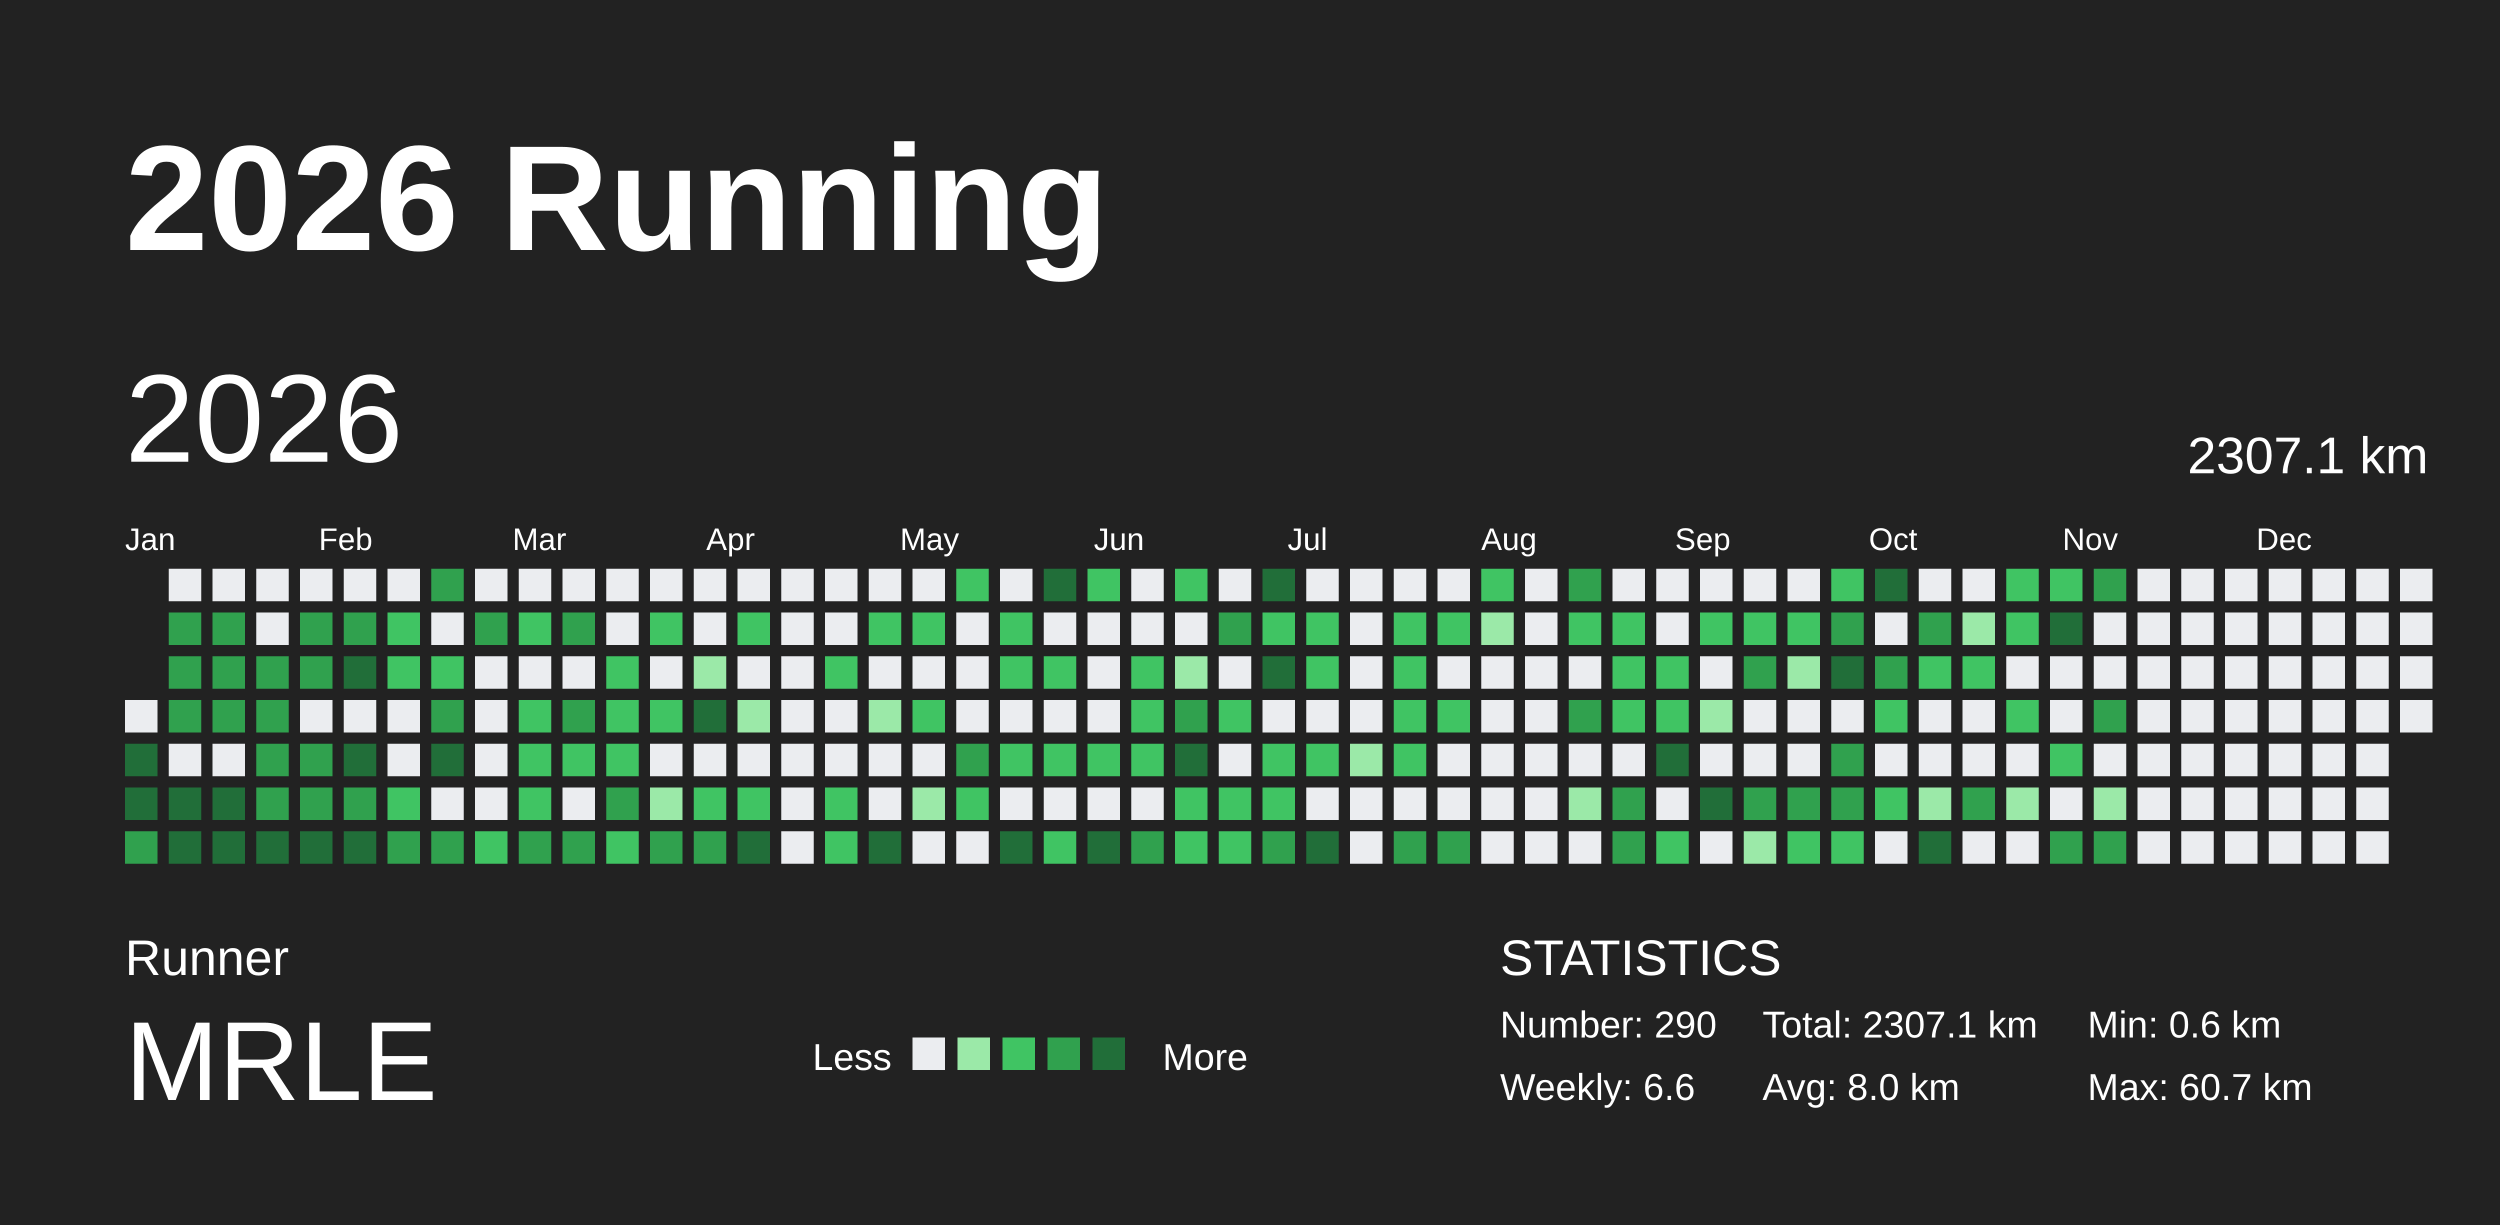
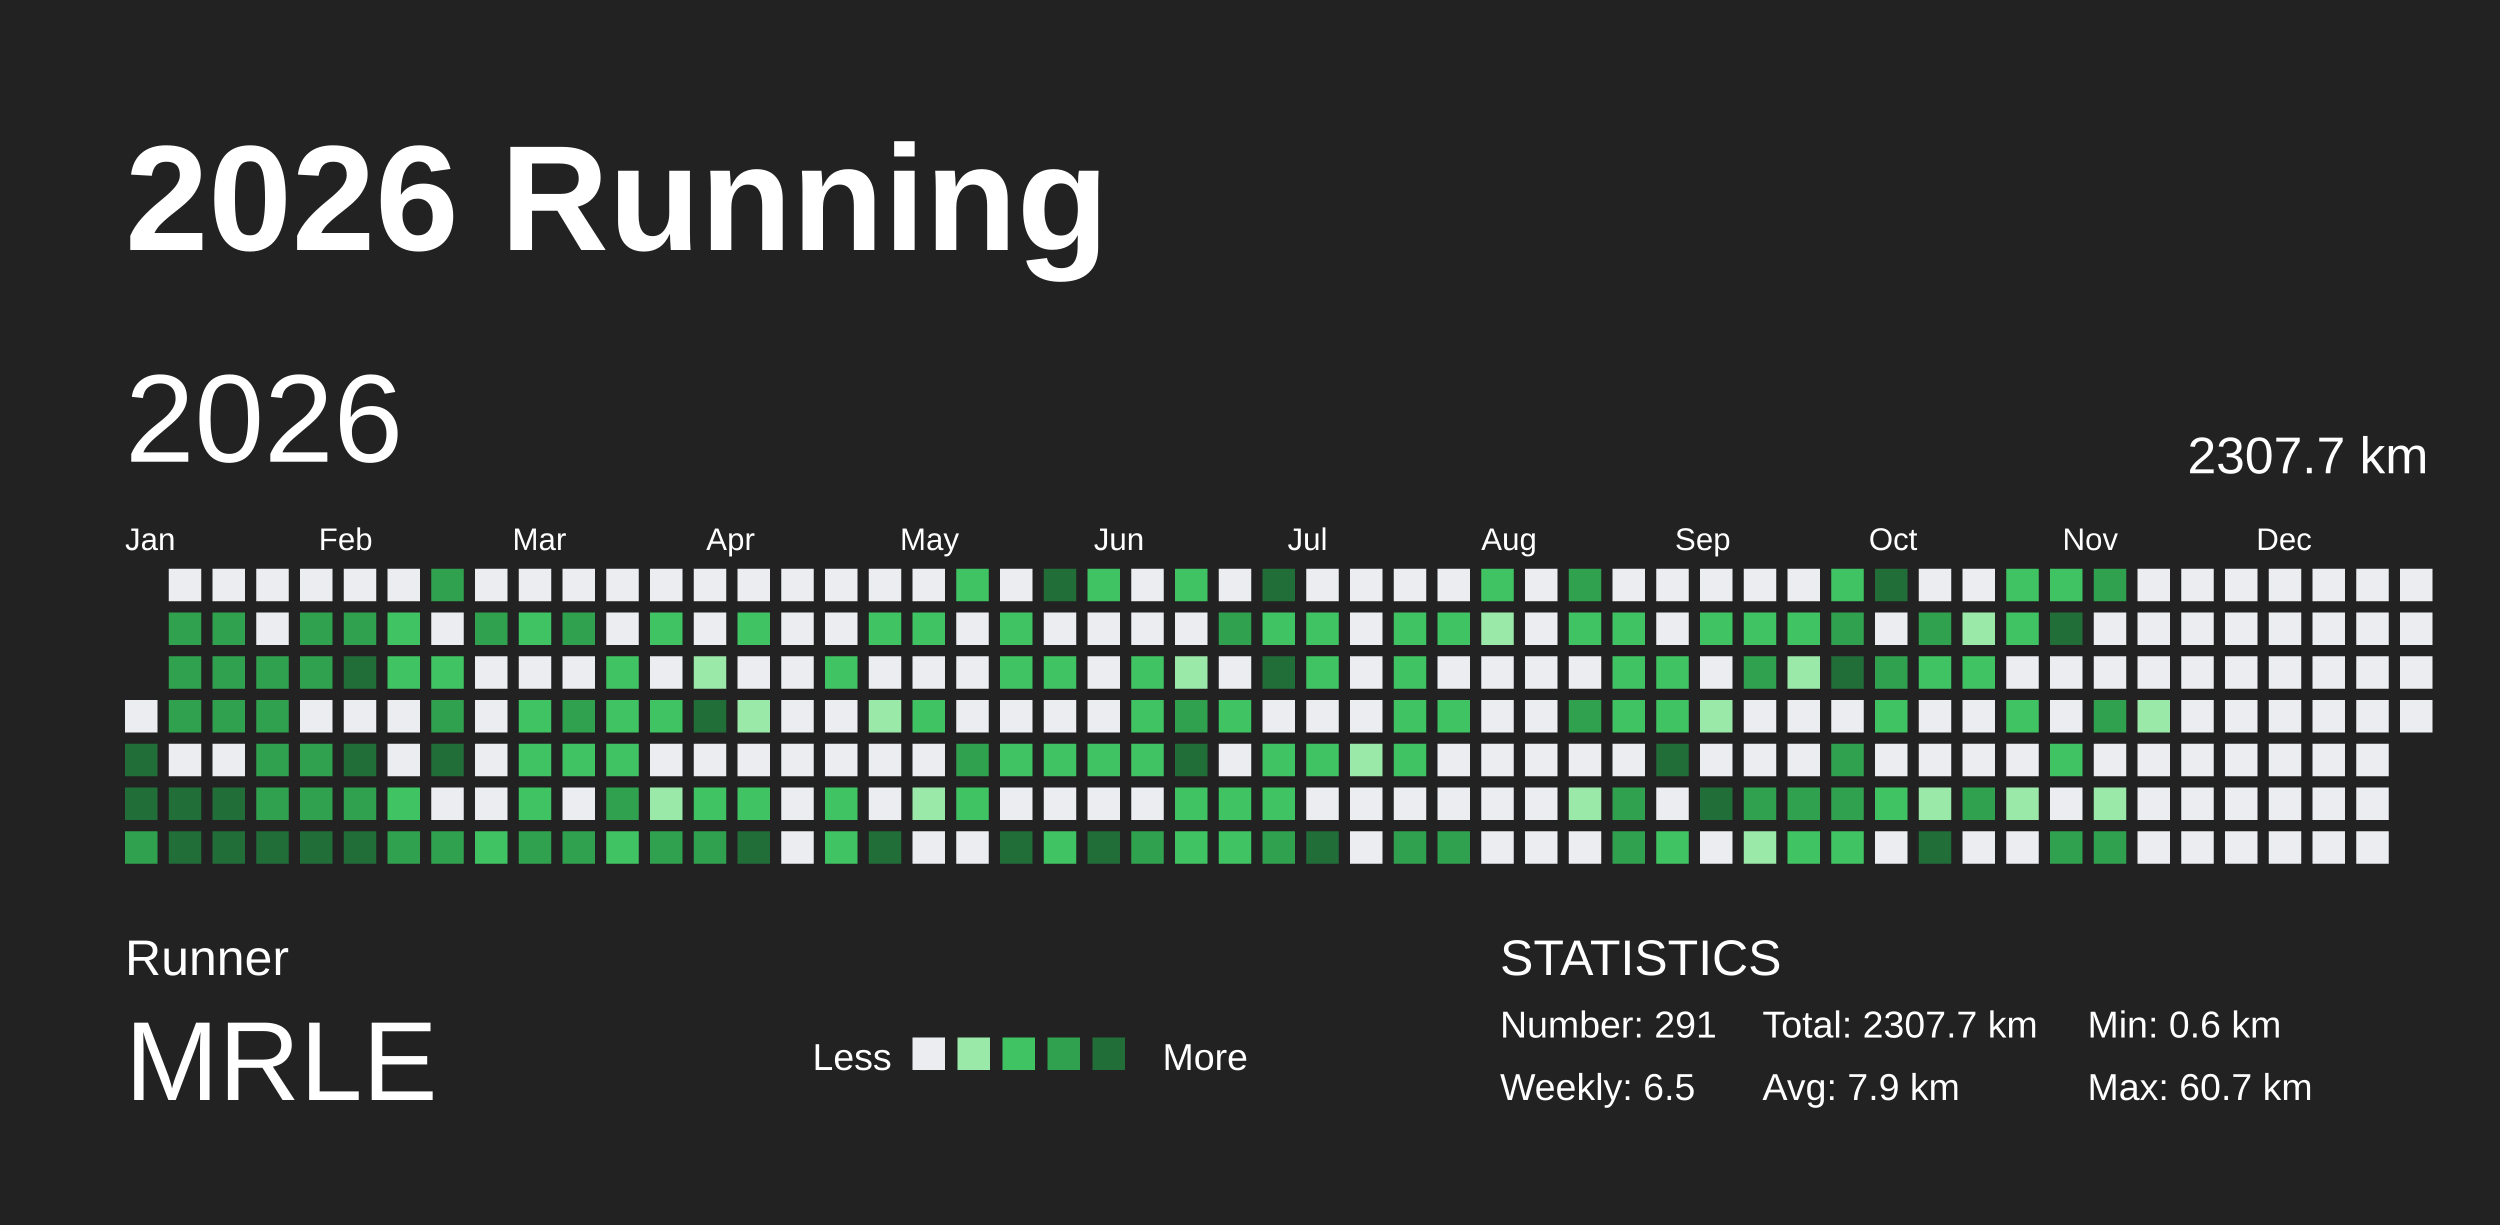
<svg xmlns="http://www.w3.org/2000/svg" baseProfile="full" height="98mm" version="1.1" viewBox="0,0,200,98" width="200mm">
  <defs />
  <rect fill="#222222" height="98" width="200" x="0" y="0" />
  <text fill="#FFFFFF" style="font-size:12px; font-family:Arial; font-weight:bold;" x="10" y="20">2026 Running</text>
  <text fill="#FFFFFF" style="font-size:4px; font-family:Arial" x="10" y="78">Runner</text>
  <text fill="#FFFFFF" style="font-size:9px; font-family:Arial" x="10" y="88">MRLE</text>
  <text fill="#FFFFFF" style="font-size:3px; font-family:Arial" x="65" y="85.6">Less</text>
  <rect fill="#ebedf0" height="2.6" width="2.6" x="73" y="83" />
  <rect fill="#9be9a8" height="2.6" width="2.6" x="76.6" y="83" />
  <rect fill="#40c463" height="2.6" width="2.6" x="80.2" y="83" />
  <rect fill="#30a14e" height="2.6" width="2.6" x="83.8" y="83" />
  <rect fill="#216e39" height="2.6" width="2.6" x="87.4" y="83" />
  <text fill="#FFFFFF" style="font-size:3px; font-family:Arial" x="93" y="85.6">More</text>
  <text fill="#FFFFFF" style="font-size:4px; font-family:Arial" x="120" y="78">STATISTICS</text>
-   <text fill="#FFFFFF" style="font-size:3px; font-family:Arial" x="120" y="83">Number: 290</text>
-   <text fill="#FFFFFF" style="font-size:3px; font-family:Arial" x="120" y="88">Weekly: 6.6</text>
-   <text fill="#FFFFFF" style="font-size:3px; font-family:Arial" x="141" y="83">Total: 2307.1 km</text>
-   <text fill="#FFFFFF" style="font-size:3px; font-family:Arial" x="141" y="88">Avg: 8.0 km</text>
+   <text fill="#FFFFFF" style="font-size:3px; font-family:Arial" x="120" y="83">Number: 291</text>
+   <text fill="#FFFFFF" style="font-size:3px; font-family:Arial" x="120" y="88">Weekly: 6.5</text>
+   <text fill="#FFFFFF" style="font-size:3px; font-family:Arial" x="141" y="83">Total: 2307.7 km</text>
+   <text fill="#FFFFFF" style="font-size:3px; font-family:Arial" x="141" y="88">Avg: 7.9 km</text>
  <text fill="#FFFFFF" style="font-size:3px; font-family:Arial" x="167" y="83">Min: 0.6 km</text>
  <text fill="#FFFFFF" style="font-size:3px; font-family:Arial" x="167" y="88">Max: 60.7 km</text>
  <text dominant-baseline="hanging" fill="#FFFFFF" style="font-size:10.0px; font-family:Arial;" x="10" y="30">2026</text>
-   <text dominant-baseline="hanging" fill="#FFFFFF" style="font-size:4.125px; font-family:Arial;" x="175" y="35">2307.1 km</text>
+   <text dominant-baseline="hanging" fill="#FFFFFF" style="font-size:4.125px; font-family:Arial;" x="175" y="35">2307.7 km</text>
  <text fill="#FFFFFF" style="font-size:2.5px; font-family:Arial" x="10.0" y="44">Jan</text>
  <text fill="#FFFFFF" style="font-size:2.5px; font-family:Arial" x="25.5" y="44">Feb</text>
  <text fill="#FFFFFF" style="font-size:2.5px; font-family:Arial" x="41.0" y="44">Mar</text>
  <text fill="#FFFFFF" style="font-size:2.5px; font-family:Arial" x="56.5" y="44">Apr</text>
  <text fill="#FFFFFF" style="font-size:2.5px; font-family:Arial" x="72.0" y="44">May</text>
  <text fill="#FFFFFF" style="font-size:2.5px; font-family:Arial" x="87.5" y="44">Jun</text>
  <text fill="#FFFFFF" style="font-size:2.5px; font-family:Arial" x="103.0" y="44">Jul</text>
  <text fill="#FFFFFF" style="font-size:2.5px; font-family:Arial" x="118.5" y="44">Aug</text>
  <text fill="#FFFFFF" style="font-size:2.5px; font-family:Arial" x="134.0" y="44">Sep</text>
  <text fill="#FFFFFF" style="font-size:2.5px; font-family:Arial" x="149.5" y="44">Oct</text>
  <text fill="#FFFFFF" style="font-size:2.5px; font-family:Arial" x="165.0" y="44">Nov</text>
  <text fill="#FFFFFF" style="font-size:2.5px; font-family:Arial" x="180.5" y="44">Dec</text>
  <rect fill="#ebedf0" height="2.6" width="2.6" x="10.0" y="56.0" />
  <rect fill="#216e39" height="2.6" width="2.6" x="10.0" y="59.5" />
  <rect fill="#216e39" height="2.6" width="2.6" x="10.0" y="63.0" />
  <rect fill="#30a14e" height="2.6" width="2.6" x="10.0" y="66.5" />
  <rect fill="#ebedf0" height="2.6" width="2.6" x="13.5" y="45.5" />
  <rect fill="#30a14e" height="2.6" width="2.6" x="13.5" y="49.0" />
  <rect fill="#30a14e" height="2.6" width="2.6" x="13.5" y="52.5" />
  <rect fill="#30a14e" height="2.6" width="2.6" x="13.5" y="56.0" />
  <rect fill="#ebedf0" height="2.6" width="2.6" x="13.5" y="59.5" />
  <rect fill="#216e39" height="2.6" width="2.6" x="13.5" y="63.0" />
  <rect fill="#216e39" height="2.6" width="2.6" x="13.5" y="66.5" />
  <rect fill="#ebedf0" height="2.6" width="2.6" x="17.0" y="45.5" />
  <rect fill="#30a14e" height="2.6" width="2.6" x="17.0" y="49.0" />
  <rect fill="#30a14e" height="2.6" width="2.6" x="17.0" y="52.5" />
  <rect fill="#30a14e" height="2.6" width="2.6" x="17.0" y="56.0" />
  <rect fill="#ebedf0" height="2.6" width="2.6" x="17.0" y="59.5" />
  <rect fill="#216e39" height="2.6" width="2.6" x="17.0" y="63.0" />
  <rect fill="#216e39" height="2.6" width="2.6" x="17.0" y="66.5" />
  <rect fill="#ebedf0" height="2.6" width="2.6" x="20.5" y="45.5" />
  <rect fill="#ebedf0" height="2.6" width="2.6" x="20.5" y="49.0" />
  <rect fill="#30a14e" height="2.6" width="2.6" x="20.5" y="52.5" />
  <rect fill="#30a14e" height="2.6" width="2.6" x="20.5" y="56.0" />
  <rect fill="#30a14e" height="2.6" width="2.6" x="20.5" y="59.5" />
  <rect fill="#30a14e" height="2.6" width="2.6" x="20.5" y="63.0" />
  <rect fill="#216e39" height="2.6" width="2.6" x="20.5" y="66.5" />
  <rect fill="#ebedf0" height="2.6" width="2.6" x="24.0" y="45.5" />
  <rect fill="#30a14e" height="2.6" width="2.6" x="24.0" y="49.0" />
  <rect fill="#30a14e" height="2.6" width="2.6" x="24.0" y="52.5" />
  <rect fill="#ebedf0" height="2.6" width="2.6" x="24.0" y="56.0" />
  <rect fill="#30a14e" height="2.6" width="2.6" x="24.0" y="59.5" />
  <rect fill="#30a14e" height="2.6" width="2.6" x="24.0" y="63.0" />
  <rect fill="#216e39" height="2.6" width="2.6" x="24.0" y="66.5" />
  <rect fill="#ebedf0" height="2.6" width="2.6" x="27.5" y="45.5" />
  <rect fill="#30a14e" height="2.6" width="2.6" x="27.5" y="49.0" />
  <rect fill="#216e39" height="2.6" width="2.6" x="27.5" y="52.5" />
  <rect fill="#ebedf0" height="2.6" width="2.6" x="27.5" y="56.0" />
  <rect fill="#216e39" height="2.6" width="2.6" x="27.5" y="59.5" />
  <rect fill="#30a14e" height="2.6" width="2.6" x="27.5" y="63.0" />
  <rect fill="#216e39" height="2.6" width="2.6" x="27.5" y="66.5" />
  <rect fill="#ebedf0" height="2.6" width="2.6" x="31.0" y="45.5" />
  <rect fill="#40c463" height="2.6" width="2.6" x="31.0" y="49.0" />
  <rect fill="#40c463" height="2.6" width="2.6" x="31.0" y="52.5" />
  <rect fill="#ebedf0" height="2.6" width="2.6" x="31.0" y="56.0" />
  <rect fill="#ebedf0" height="2.6" width="2.6" x="31.0" y="59.5" />
  <rect fill="#40c463" height="2.6" width="2.6" x="31.0" y="63.0" />
  <rect fill="#30a14e" height="2.6" width="2.6" x="31.0" y="66.5" />
  <rect fill="#30a14e" height="2.6" width="2.6" x="34.5" y="45.5" />
  <rect fill="#ebedf0" height="2.6" width="2.6" x="34.5" y="49.0" />
  <rect fill="#40c463" height="2.6" width="2.6" x="34.5" y="52.5" />
  <rect fill="#30a14e" height="2.6" width="2.6" x="34.5" y="56.0" />
  <rect fill="#216e39" height="2.6" width="2.6" x="34.5" y="59.5" />
  <rect fill="#ebedf0" height="2.6" width="2.6" x="34.5" y="63.0" />
  <rect fill="#30a14e" height="2.6" width="2.6" x="34.5" y="66.5" />
  <rect fill="#ebedf0" height="2.6" width="2.6" x="38.0" y="45.5" />
  <rect fill="#30a14e" height="2.6" width="2.6" x="38.0" y="49.0" />
  <rect fill="#ebedf0" height="2.6" width="2.6" x="38.0" y="52.5" />
  <rect fill="#ebedf0" height="2.6" width="2.6" x="38.0" y="56.0" />
  <rect fill="#ebedf0" height="2.6" width="2.6" x="38.0" y="59.5" />
  <rect fill="#ebedf0" height="2.6" width="2.6" x="38.0" y="63.0" />
  <rect fill="#40c463" height="2.6" width="2.6" x="38.0" y="66.5" />
  <rect fill="#ebedf0" height="2.6" width="2.6" x="41.5" y="45.5" />
  <rect fill="#40c463" height="2.6" width="2.6" x="41.5" y="49.0" />
  <rect fill="#ebedf0" height="2.6" width="2.6" x="41.5" y="52.5" />
  <rect fill="#40c463" height="2.6" width="2.6" x="41.5" y="56.0" />
  <rect fill="#40c463" height="2.6" width="2.6" x="41.5" y="59.5" />
  <rect fill="#40c463" height="2.6" width="2.6" x="41.5" y="63.0" />
  <rect fill="#30a14e" height="2.6" width="2.6" x="41.5" y="66.5" />
  <rect fill="#ebedf0" height="2.6" width="2.6" x="45.0" y="45.5" />
  <rect fill="#30a14e" height="2.6" width="2.6" x="45.0" y="49.0" />
  <rect fill="#ebedf0" height="2.6" width="2.6" x="45.0" y="52.5" />
  <rect fill="#30a14e" height="2.6" width="2.6" x="45.0" y="56.0" />
  <rect fill="#40c463" height="2.6" width="2.6" x="45.0" y="59.5" />
  <rect fill="#ebedf0" height="2.6" width="2.6" x="45.0" y="63.0" />
  <rect fill="#30a14e" height="2.6" width="2.6" x="45.0" y="66.5" />
  <rect fill="#ebedf0" height="2.6" width="2.6" x="48.5" y="45.5" />
  <rect fill="#ebedf0" height="2.6" width="2.6" x="48.5" y="49.0" />
  <rect fill="#40c463" height="2.6" width="2.6" x="48.5" y="52.5" />
  <rect fill="#40c463" height="2.6" width="2.6" x="48.5" y="56.0" />
  <rect fill="#40c463" height="2.6" width="2.6" x="48.5" y="59.5" />
  <rect fill="#30a14e" height="2.6" width="2.6" x="48.5" y="63.0" />
  <rect fill="#40c463" height="2.6" width="2.6" x="48.5" y="66.5" />
  <rect fill="#ebedf0" height="2.6" width="2.6" x="52.0" y="45.5" />
  <rect fill="#40c463" height="2.6" width="2.6" x="52.0" y="49.0" />
  <rect fill="#ebedf0" height="2.6" width="2.6" x="52.0" y="52.5" />
  <rect fill="#40c463" height="2.6" width="2.6" x="52.0" y="56.0" />
  <rect fill="#ebedf0" height="2.6" width="2.6" x="52.0" y="59.5" />
  <rect fill="#9be9a8" height="2.6" width="2.6" x="52.0" y="63.0" />
  <rect fill="#30a14e" height="2.6" width="2.6" x="52.0" y="66.5" />
  <rect fill="#ebedf0" height="2.6" width="2.6" x="55.5" y="45.5" />
  <rect fill="#ebedf0" height="2.6" width="2.6" x="55.5" y="49.0" />
  <rect fill="#9be9a8" height="2.6" width="2.6" x="55.5" y="52.5" />
  <rect fill="#216e39" height="2.6" width="2.6" x="55.5" y="56.0" />
  <rect fill="#ebedf0" height="2.6" width="2.6" x="55.5" y="59.5" />
  <rect fill="#40c463" height="2.6" width="2.6" x="55.5" y="63.0" />
  <rect fill="#30a14e" height="2.6" width="2.6" x="55.5" y="66.5" />
  <rect fill="#ebedf0" height="2.6" width="2.6" x="59.0" y="45.5" />
  <rect fill="#40c463" height="2.6" width="2.6" x="59.0" y="49.0" />
  <rect fill="#ebedf0" height="2.6" width="2.6" x="59.0" y="52.5" />
  <rect fill="#9be9a8" height="2.6" width="2.6" x="59.0" y="56.0" />
  <rect fill="#ebedf0" height="2.6" width="2.6" x="59.0" y="59.5" />
  <rect fill="#40c463" height="2.6" width="2.6" x="59.0" y="63.0" />
  <rect fill="#216e39" height="2.6" width="2.6" x="59.0" y="66.5" />
  <rect fill="#ebedf0" height="2.6" width="2.6" x="62.5" y="45.5" />
  <rect fill="#ebedf0" height="2.6" width="2.6" x="62.5" y="49.0" />
  <rect fill="#ebedf0" height="2.6" width="2.6" x="62.5" y="52.5" />
  <rect fill="#ebedf0" height="2.6" width="2.6" x="62.5" y="56.0" />
  <rect fill="#ebedf0" height="2.6" width="2.6" x="62.5" y="59.5" />
  <rect fill="#ebedf0" height="2.6" width="2.6" x="62.5" y="63.0" />
  <rect fill="#ebedf0" height="2.6" width="2.6" x="62.5" y="66.5" />
  <rect fill="#ebedf0" height="2.6" width="2.6" x="66.0" y="45.5" />
  <rect fill="#ebedf0" height="2.6" width="2.6" x="66.0" y="49.0" />
  <rect fill="#40c463" height="2.6" width="2.6" x="66.0" y="52.5" />
  <rect fill="#ebedf0" height="2.6" width="2.6" x="66.0" y="56.0" />
  <rect fill="#ebedf0" height="2.6" width="2.6" x="66.0" y="59.5" />
  <rect fill="#40c463" height="2.6" width="2.6" x="66.0" y="63.0" />
  <rect fill="#40c463" height="2.6" width="2.6" x="66.0" y="66.5" />
  <rect fill="#ebedf0" height="2.6" width="2.6" x="69.5" y="45.5" />
  <rect fill="#40c463" height="2.6" width="2.6" x="69.5" y="49.0" />
  <rect fill="#ebedf0" height="2.6" width="2.6" x="69.5" y="52.5" />
  <rect fill="#9be9a8" height="2.6" width="2.6" x="69.5" y="56.0" />
  <rect fill="#ebedf0" height="2.6" width="2.6" x="69.5" y="59.5" />
  <rect fill="#ebedf0" height="2.6" width="2.6" x="69.5" y="63.0" />
  <rect fill="#216e39" height="2.6" width="2.6" x="69.5" y="66.5" />
  <rect fill="#ebedf0" height="2.6" width="2.6" x="73.0" y="45.5" />
  <rect fill="#40c463" height="2.6" width="2.6" x="73.0" y="49.0" />
  <rect fill="#ebedf0" height="2.6" width="2.6" x="73.0" y="52.5" />
  <rect fill="#40c463" height="2.6" width="2.6" x="73.0" y="56.0" />
  <rect fill="#ebedf0" height="2.6" width="2.6" x="73.0" y="59.5" />
  <rect fill="#9be9a8" height="2.6" width="2.6" x="73.0" y="63.0" />
  <rect fill="#ebedf0" height="2.6" width="2.6" x="73.0" y="66.5" />
  <rect fill="#40c463" height="2.6" width="2.6" x="76.5" y="45.5" />
  <rect fill="#ebedf0" height="2.6" width="2.6" x="76.5" y="49.0" />
  <rect fill="#ebedf0" height="2.6" width="2.6" x="76.5" y="52.5" />
  <rect fill="#ebedf0" height="2.6" width="2.6" x="76.5" y="56.0" />
  <rect fill="#30a14e" height="2.6" width="2.6" x="76.5" y="59.5" />
  <rect fill="#40c463" height="2.6" width="2.6" x="76.5" y="63.0" />
  <rect fill="#ebedf0" height="2.6" width="2.6" x="76.5" y="66.5" />
  <rect fill="#ebedf0" height="2.6" width="2.6" x="80.0" y="45.5" />
  <rect fill="#40c463" height="2.6" width="2.6" x="80.0" y="49.0" />
  <rect fill="#40c463" height="2.6" width="2.6" x="80.0" y="52.5" />
  <rect fill="#ebedf0" height="2.6" width="2.6" x="80.0" y="56.0" />
  <rect fill="#40c463" height="2.6" width="2.6" x="80.0" y="59.5" />
  <rect fill="#ebedf0" height="2.6" width="2.6" x="80.0" y="63.0" />
  <rect fill="#216e39" height="2.6" width="2.6" x="80.0" y="66.5" />
  <rect fill="#216e39" height="2.6" width="2.6" x="83.5" y="45.5" />
  <rect fill="#ebedf0" height="2.6" width="2.6" x="83.5" y="49.0" />
  <rect fill="#40c463" height="2.6" width="2.6" x="83.5" y="52.5" />
  <rect fill="#ebedf0" height="2.6" width="2.6" x="83.5" y="56.0" />
  <rect fill="#40c463" height="2.6" width="2.6" x="83.5" y="59.5" />
  <rect fill="#ebedf0" height="2.6" width="2.6" x="83.5" y="63.0" />
  <rect fill="#40c463" height="2.6" width="2.6" x="83.5" y="66.5" />
  <rect fill="#40c463" height="2.6" width="2.6" x="87.0" y="45.5" />
  <rect fill="#ebedf0" height="2.6" width="2.6" x="87.0" y="49.0" />
  <rect fill="#ebedf0" height="2.6" width="2.6" x="87.0" y="52.5" />
  <rect fill="#ebedf0" height="2.6" width="2.6" x="87.0" y="56.0" />
  <rect fill="#40c463" height="2.6" width="2.6" x="87.0" y="59.5" />
  <rect fill="#ebedf0" height="2.6" width="2.6" x="87.0" y="63.0" />
  <rect fill="#216e39" height="2.6" width="2.6" x="87.0" y="66.5" />
  <rect fill="#ebedf0" height="2.6" width="2.6" x="90.5" y="45.5" />
  <rect fill="#ebedf0" height="2.6" width="2.6" x="90.5" y="49.0" />
  <rect fill="#40c463" height="2.6" width="2.6" x="90.5" y="52.5" />
  <rect fill="#40c463" height="2.6" width="2.6" x="90.5" y="56.0" />
  <rect fill="#40c463" height="2.6" width="2.6" x="90.5" y="59.5" />
  <rect fill="#ebedf0" height="2.6" width="2.6" x="90.5" y="63.0" />
  <rect fill="#30a14e" height="2.6" width="2.6" x="90.5" y="66.5" />
  <rect fill="#40c463" height="2.6" width="2.6" x="94.0" y="45.5" />
  <rect fill="#ebedf0" height="2.6" width="2.6" x="94.0" y="49.0" />
  <rect fill="#9be9a8" height="2.6" width="2.6" x="94.0" y="52.5" />
  <rect fill="#30a14e" height="2.6" width="2.6" x="94.0" y="56.0" />
  <rect fill="#216e39" height="2.6" width="2.6" x="94.0" y="59.5" />
  <rect fill="#40c463" height="2.6" width="2.6" x="94.0" y="63.0" />
  <rect fill="#40c463" height="2.6" width="2.6" x="94.0" y="66.5" />
  <rect fill="#ebedf0" height="2.6" width="2.6" x="97.5" y="45.5" />
  <rect fill="#30a14e" height="2.6" width="2.6" x="97.5" y="49.0" />
  <rect fill="#ebedf0" height="2.6" width="2.6" x="97.5" y="52.5" />
  <rect fill="#40c463" height="2.6" width="2.6" x="97.5" y="56.0" />
  <rect fill="#ebedf0" height="2.6" width="2.6" x="97.5" y="59.5" />
  <rect fill="#40c463" height="2.6" width="2.6" x="97.5" y="63.0" />
  <rect fill="#40c463" height="2.6" width="2.6" x="97.5" y="66.5" />
  <rect fill="#216e39" height="2.6" width="2.6" x="101.0" y="45.5" />
  <rect fill="#40c463" height="2.6" width="2.6" x="101.0" y="49.0" />
  <rect fill="#216e39" height="2.6" width="2.6" x="101.0" y="52.5" />
  <rect fill="#ebedf0" height="2.6" width="2.6" x="101.0" y="56.0" />
  <rect fill="#40c463" height="2.6" width="2.6" x="101.0" y="59.5" />
  <rect fill="#40c463" height="2.6" width="2.6" x="101.0" y="63.0" />
  <rect fill="#30a14e" height="2.6" width="2.6" x="101.0" y="66.5" />
  <rect fill="#ebedf0" height="2.6" width="2.6" x="104.5" y="45.5" />
  <rect fill="#40c463" height="2.6" width="2.6" x="104.5" y="49.0" />
  <rect fill="#40c463" height="2.6" width="2.6" x="104.5" y="52.5" />
  <rect fill="#ebedf0" height="2.6" width="2.6" x="104.5" y="56.0" />
  <rect fill="#40c463" height="2.6" width="2.6" x="104.5" y="59.5" />
  <rect fill="#ebedf0" height="2.6" width="2.6" x="104.5" y="63.0" />
  <rect fill="#216e39" height="2.6" width="2.6" x="104.5" y="66.5" />
  <rect fill="#ebedf0" height="2.6" width="2.6" x="108.0" y="45.5" />
  <rect fill="#ebedf0" height="2.6" width="2.6" x="108.0" y="49.0" />
  <rect fill="#ebedf0" height="2.6" width="2.6" x="108.0" y="52.5" />
  <rect fill="#ebedf0" height="2.6" width="2.6" x="108.0" y="56.0" />
  <rect fill="#9be9a8" height="2.6" width="2.6" x="108.0" y="59.5" />
  <rect fill="#ebedf0" height="2.6" width="2.6" x="108.0" y="63.0" />
  <rect fill="#ebedf0" height="2.6" width="2.6" x="108.0" y="66.5" />
  <rect fill="#ebedf0" height="2.6" width="2.6" x="111.5" y="45.5" />
  <rect fill="#40c463" height="2.6" width="2.6" x="111.5" y="49.0" />
  <rect fill="#40c463" height="2.6" width="2.6" x="111.5" y="52.5" />
  <rect fill="#40c463" height="2.6" width="2.6" x="111.5" y="56.0" />
  <rect fill="#40c463" height="2.6" width="2.6" x="111.5" y="59.5" />
  <rect fill="#ebedf0" height="2.6" width="2.6" x="111.5" y="63.0" />
  <rect fill="#30a14e" height="2.6" width="2.6" x="111.5" y="66.5" />
  <rect fill="#ebedf0" height="2.6" width="2.6" x="115.0" y="45.5" />
  <rect fill="#40c463" height="2.6" width="2.6" x="115.0" y="49.0" />
  <rect fill="#ebedf0" height="2.6" width="2.6" x="115.0" y="52.5" />
  <rect fill="#40c463" height="2.6" width="2.6" x="115.0" y="56.0" />
  <rect fill="#ebedf0" height="2.6" width="2.6" x="115.0" y="59.5" />
  <rect fill="#ebedf0" height="2.6" width="2.6" x="115.0" y="63.0" />
  <rect fill="#30a14e" height="2.6" width="2.6" x="115.0" y="66.5" />
  <rect fill="#40c463" height="2.6" width="2.6" x="118.5" y="45.5" />
  <rect fill="#9be9a8" height="2.6" width="2.6" x="118.5" y="49.0" />
  <rect fill="#ebedf0" height="2.6" width="2.6" x="118.5" y="52.5" />
  <rect fill="#ebedf0" height="2.6" width="2.6" x="118.5" y="56.0" />
  <rect fill="#ebedf0" height="2.6" width="2.6" x="118.5" y="59.5" />
  <rect fill="#ebedf0" height="2.6" width="2.6" x="118.5" y="63.0" />
  <rect fill="#ebedf0" height="2.6" width="2.6" x="118.5" y="66.5" />
  <rect fill="#ebedf0" height="2.6" width="2.6" x="122.0" y="45.5" />
  <rect fill="#ebedf0" height="2.6" width="2.6" x="122.0" y="49.0" />
  <rect fill="#ebedf0" height="2.6" width="2.6" x="122.0" y="52.5" />
  <rect fill="#ebedf0" height="2.6" width="2.6" x="122.0" y="56.0" />
  <rect fill="#ebedf0" height="2.6" width="2.6" x="122.0" y="59.5" />
  <rect fill="#ebedf0" height="2.6" width="2.6" x="122.0" y="63.0" />
  <rect fill="#ebedf0" height="2.6" width="2.6" x="122.0" y="66.5" />
  <rect fill="#30a14e" height="2.6" width="2.6" x="125.5" y="45.5" />
  <rect fill="#40c463" height="2.6" width="2.6" x="125.5" y="49.0" />
  <rect fill="#ebedf0" height="2.6" width="2.6" x="125.5" y="52.5" />
  <rect fill="#30a14e" height="2.6" width="2.6" x="125.5" y="56.0" />
  <rect fill="#ebedf0" height="2.6" width="2.6" x="125.5" y="59.5" />
  <rect fill="#9be9a8" height="2.6" width="2.6" x="125.5" y="63.0" />
  <rect fill="#ebedf0" height="2.6" width="2.6" x="125.5" y="66.5" />
  <rect fill="#ebedf0" height="2.6" width="2.6" x="129.0" y="45.5" />
  <rect fill="#40c463" height="2.6" width="2.6" x="129.0" y="49.0" />
  <rect fill="#40c463" height="2.6" width="2.6" x="129.0" y="52.5" />
  <rect fill="#40c463" height="2.6" width="2.6" x="129.0" y="56.0" />
  <rect fill="#ebedf0" height="2.6" width="2.6" x="129.0" y="59.5" />
  <rect fill="#30a14e" height="2.6" width="2.6" x="129.0" y="63.0" />
  <rect fill="#30a14e" height="2.6" width="2.6" x="129.0" y="66.5" />
  <rect fill="#ebedf0" height="2.6" width="2.6" x="132.5" y="45.5" />
  <rect fill="#ebedf0" height="2.6" width="2.6" x="132.5" y="49.0" />
  <rect fill="#40c463" height="2.6" width="2.6" x="132.5" y="52.5" />
  <rect fill="#40c463" height="2.6" width="2.6" x="132.5" y="56.0" />
  <rect fill="#216e39" height="2.6" width="2.6" x="132.5" y="59.5" />
  <rect fill="#ebedf0" height="2.6" width="2.6" x="132.5" y="63.0" />
  <rect fill="#40c463" height="2.6" width="2.6" x="132.5" y="66.5" />
  <rect fill="#ebedf0" height="2.6" width="2.6" x="136.0" y="45.5" />
  <rect fill="#40c463" height="2.6" width="2.6" x="136.0" y="49.0" />
  <rect fill="#ebedf0" height="2.6" width="2.6" x="136.0" y="52.5" />
  <rect fill="#9be9a8" height="2.6" width="2.6" x="136.0" y="56.0" />
  <rect fill="#ebedf0" height="2.6" width="2.6" x="136.0" y="59.5" />
  <rect fill="#216e39" height="2.6" width="2.6" x="136.0" y="63.0" />
  <rect fill="#ebedf0" height="2.6" width="2.6" x="136.0" y="66.5" />
  <rect fill="#ebedf0" height="2.6" width="2.6" x="139.5" y="45.5" />
  <rect fill="#40c463" height="2.6" width="2.6" x="139.5" y="49.0" />
  <rect fill="#30a14e" height="2.6" width="2.6" x="139.5" y="52.5" />
  <rect fill="#ebedf0" height="2.6" width="2.6" x="139.5" y="56.0" />
  <rect fill="#ebedf0" height="2.6" width="2.6" x="139.5" y="59.5" />
  <rect fill="#30a14e" height="2.6" width="2.6" x="139.5" y="63.0" />
  <rect fill="#9be9a8" height="2.6" width="2.6" x="139.5" y="66.5" />
  <rect fill="#ebedf0" height="2.6" width="2.6" x="143.0" y="45.5" />
  <rect fill="#40c463" height="2.6" width="2.6" x="143.0" y="49.0" />
  <rect fill="#9be9a8" height="2.6" width="2.6" x="143.0" y="52.5" />
  <rect fill="#ebedf0" height="2.6" width="2.6" x="143.0" y="56.0" />
  <rect fill="#ebedf0" height="2.6" width="2.6" x="143.0" y="59.5" />
  <rect fill="#30a14e" height="2.6" width="2.6" x="143.0" y="63.0" />
  <rect fill="#40c463" height="2.6" width="2.6" x="143.0" y="66.5" />
  <rect fill="#40c463" height="2.6" width="2.6" x="146.5" y="45.5" />
  <rect fill="#30a14e" height="2.6" width="2.6" x="146.5" y="49.0" />
  <rect fill="#216e39" height="2.6" width="2.6" x="146.5" y="52.5" />
  <rect fill="#ebedf0" height="2.6" width="2.6" x="146.5" y="56.0" />
  <rect fill="#30a14e" height="2.6" width="2.6" x="146.5" y="59.5" />
  <rect fill="#30a14e" height="2.6" width="2.6" x="146.5" y="63.0" />
  <rect fill="#40c463" height="2.6" width="2.6" x="146.5" y="66.5" />
  <rect fill="#216e39" height="2.6" width="2.6" x="150.0" y="45.5" />
  <rect fill="#ebedf0" height="2.6" width="2.6" x="150.0" y="49.0" />
  <rect fill="#30a14e" height="2.6" width="2.6" x="150.0" y="52.5" />
  <rect fill="#40c463" height="2.6" width="2.6" x="150.0" y="56.0" />
  <rect fill="#ebedf0" height="2.6" width="2.6" x="150.0" y="59.5" />
  <rect fill="#40c463" height="2.6" width="2.6" x="150.0" y="63.0" />
  <rect fill="#ebedf0" height="2.6" width="2.6" x="150.0" y="66.5" />
  <rect fill="#ebedf0" height="2.6" width="2.6" x="153.5" y="45.5" />
  <rect fill="#30a14e" height="2.6" width="2.6" x="153.5" y="49.0" />
  <rect fill="#40c463" height="2.6" width="2.6" x="153.5" y="52.5" />
  <rect fill="#ebedf0" height="2.6" width="2.6" x="153.5" y="56.0" />
  <rect fill="#ebedf0" height="2.6" width="2.6" x="153.5" y="59.5" />
  <rect fill="#9be9a8" height="2.6" width="2.6" x="153.5" y="63.0" />
  <rect fill="#216e39" height="2.6" width="2.6" x="153.5" y="66.5" />
  <rect fill="#ebedf0" height="2.6" width="2.6" x="157.0" y="45.5" />
  <rect fill="#9be9a8" height="2.6" width="2.6" x="157.0" y="49.0" />
  <rect fill="#40c463" height="2.6" width="2.6" x="157.0" y="52.5" />
  <rect fill="#ebedf0" height="2.6" width="2.6" x="157.0" y="56.0" />
  <rect fill="#ebedf0" height="2.6" width="2.6" x="157.0" y="59.5" />
  <rect fill="#30a14e" height="2.6" width="2.6" x="157.0" y="63.0" />
  <rect fill="#ebedf0" height="2.6" width="2.6" x="157.0" y="66.5" />
  <rect fill="#40c463" height="2.6" width="2.6" x="160.5" y="45.5" />
  <rect fill="#40c463" height="2.6" width="2.6" x="160.5" y="49.0" />
  <rect fill="#ebedf0" height="2.6" width="2.6" x="160.5" y="52.5" />
  <rect fill="#40c463" height="2.6" width="2.6" x="160.5" y="56.0" />
  <rect fill="#ebedf0" height="2.6" width="2.6" x="160.5" y="59.5" />
  <rect fill="#9be9a8" height="2.6" width="2.6" x="160.5" y="63.0" />
  <rect fill="#ebedf0" height="2.6" width="2.6" x="160.5" y="66.5" />
  <rect fill="#40c463" height="2.6" width="2.6" x="164.0" y="45.5" />
  <rect fill="#216e39" height="2.6" width="2.6" x="164.0" y="49.0" />
  <rect fill="#ebedf0" height="2.6" width="2.6" x="164.0" y="52.5" />
  <rect fill="#ebedf0" height="2.6" width="2.6" x="164.0" y="56.0" />
  <rect fill="#40c463" height="2.6" width="2.6" x="164.0" y="59.5" />
  <rect fill="#ebedf0" height="2.6" width="2.6" x="164.0" y="63.0" />
  <rect fill="#30a14e" height="2.6" width="2.6" x="164.0" y="66.5" />
  <rect fill="#30a14e" height="2.6" width="2.6" x="167.5" y="45.5" />
  <rect fill="#ebedf0" height="2.6" width="2.6" x="167.5" y="49.0" />
  <rect fill="#ebedf0" height="2.6" width="2.6" x="167.5" y="52.5" />
  <rect fill="#30a14e" height="2.6" width="2.6" x="167.5" y="56.0" />
  <rect fill="#ebedf0" height="2.6" width="2.6" x="167.5" y="59.5" />
  <rect fill="#9be9a8" height="2.6" width="2.6" x="167.5" y="63.0" />
  <rect fill="#30a14e" height="2.6" width="2.6" x="167.5" y="66.5" />
  <rect fill="#ebedf0" height="2.6" width="2.6" x="171.0" y="45.5" />
  <rect fill="#ebedf0" height="2.6" width="2.6" x="171.0" y="49.0" />
  <rect fill="#ebedf0" height="2.6" width="2.6" x="171.0" y="52.5" />
-   <rect fill="#ebedf0" height="2.6" width="2.6" x="171.0" y="56.0" />
+   <rect fill="#9be9a8" height="2.6" width="2.6" x="171.0" y="56.0" />
  <rect fill="#ebedf0" height="2.6" width="2.6" x="171.0" y="59.5" />
  <rect fill="#ebedf0" height="2.6" width="2.6" x="171.0" y="63.0" />
  <rect fill="#ebedf0" height="2.6" width="2.6" x="171.0" y="66.5" />
  <rect fill="#ebedf0" height="2.6" width="2.6" x="174.5" y="45.5" />
  <rect fill="#ebedf0" height="2.6" width="2.6" x="174.5" y="49.0" />
  <rect fill="#ebedf0" height="2.6" width="2.6" x="174.5" y="52.5" />
  <rect fill="#ebedf0" height="2.6" width="2.6" x="174.5" y="56.0" />
  <rect fill="#ebedf0" height="2.6" width="2.6" x="174.5" y="59.5" />
  <rect fill="#ebedf0" height="2.6" width="2.6" x="174.5" y="63.0" />
  <rect fill="#ebedf0" height="2.6" width="2.6" x="174.5" y="66.5" />
  <rect fill="#ebedf0" height="2.6" width="2.6" x="178.0" y="45.5" />
  <rect fill="#ebedf0" height="2.6" width="2.6" x="178.0" y="49.0" />
  <rect fill="#ebedf0" height="2.6" width="2.6" x="178.0" y="52.5" />
  <rect fill="#ebedf0" height="2.6" width="2.6" x="178.0" y="56.0" />
  <rect fill="#ebedf0" height="2.6" width="2.6" x="178.0" y="59.5" />
  <rect fill="#ebedf0" height="2.6" width="2.6" x="178.0" y="63.0" />
  <rect fill="#ebedf0" height="2.6" width="2.6" x="178.0" y="66.5" />
  <rect fill="#ebedf0" height="2.6" width="2.6" x="181.5" y="45.5" />
  <rect fill="#ebedf0" height="2.6" width="2.6" x="181.5" y="49.0" />
  <rect fill="#ebedf0" height="2.6" width="2.6" x="181.5" y="52.5" />
  <rect fill="#ebedf0" height="2.6" width="2.6" x="181.5" y="56.0" />
  <rect fill="#ebedf0" height="2.6" width="2.6" x="181.5" y="59.5" />
  <rect fill="#ebedf0" height="2.6" width="2.6" x="181.5" y="63.0" />
  <rect fill="#ebedf0" height="2.6" width="2.6" x="181.5" y="66.5" />
  <rect fill="#ebedf0" height="2.6" width="2.6" x="185.0" y="45.5" />
  <rect fill="#ebedf0" height="2.6" width="2.6" x="185.0" y="49.0" />
  <rect fill="#ebedf0" height="2.6" width="2.6" x="185.0" y="52.5" />
  <rect fill="#ebedf0" height="2.6" width="2.6" x="185.0" y="56.0" />
  <rect fill="#ebedf0" height="2.6" width="2.6" x="185.0" y="59.5" />
  <rect fill="#ebedf0" height="2.6" width="2.6" x="185.0" y="63.0" />
  <rect fill="#ebedf0" height="2.6" width="2.6" x="185.0" y="66.5" />
  <rect fill="#ebedf0" height="2.6" width="2.6" x="188.5" y="45.5" />
  <rect fill="#ebedf0" height="2.6" width="2.6" x="188.5" y="49.0" />
  <rect fill="#ebedf0" height="2.6" width="2.6" x="188.5" y="52.5" />
  <rect fill="#ebedf0" height="2.6" width="2.6" x="188.5" y="56.0" />
  <rect fill="#ebedf0" height="2.6" width="2.6" x="188.5" y="59.5" />
  <rect fill="#ebedf0" height="2.6" width="2.6" x="188.5" y="63.0" />
  <rect fill="#ebedf0" height="2.6" width="2.6" x="188.5" y="66.5" />
  <rect fill="#ebedf0" height="2.6" width="2.6" x="192.0" y="45.5" />
  <rect fill="#ebedf0" height="2.6" width="2.6" x="192.0" y="49.0" />
  <rect fill="#ebedf0" height="2.6" width="2.6" x="192.0" y="52.5" />
  <rect fill="#ebedf0" height="2.6" width="2.6" x="192.0" y="56.0" />
</svg>
